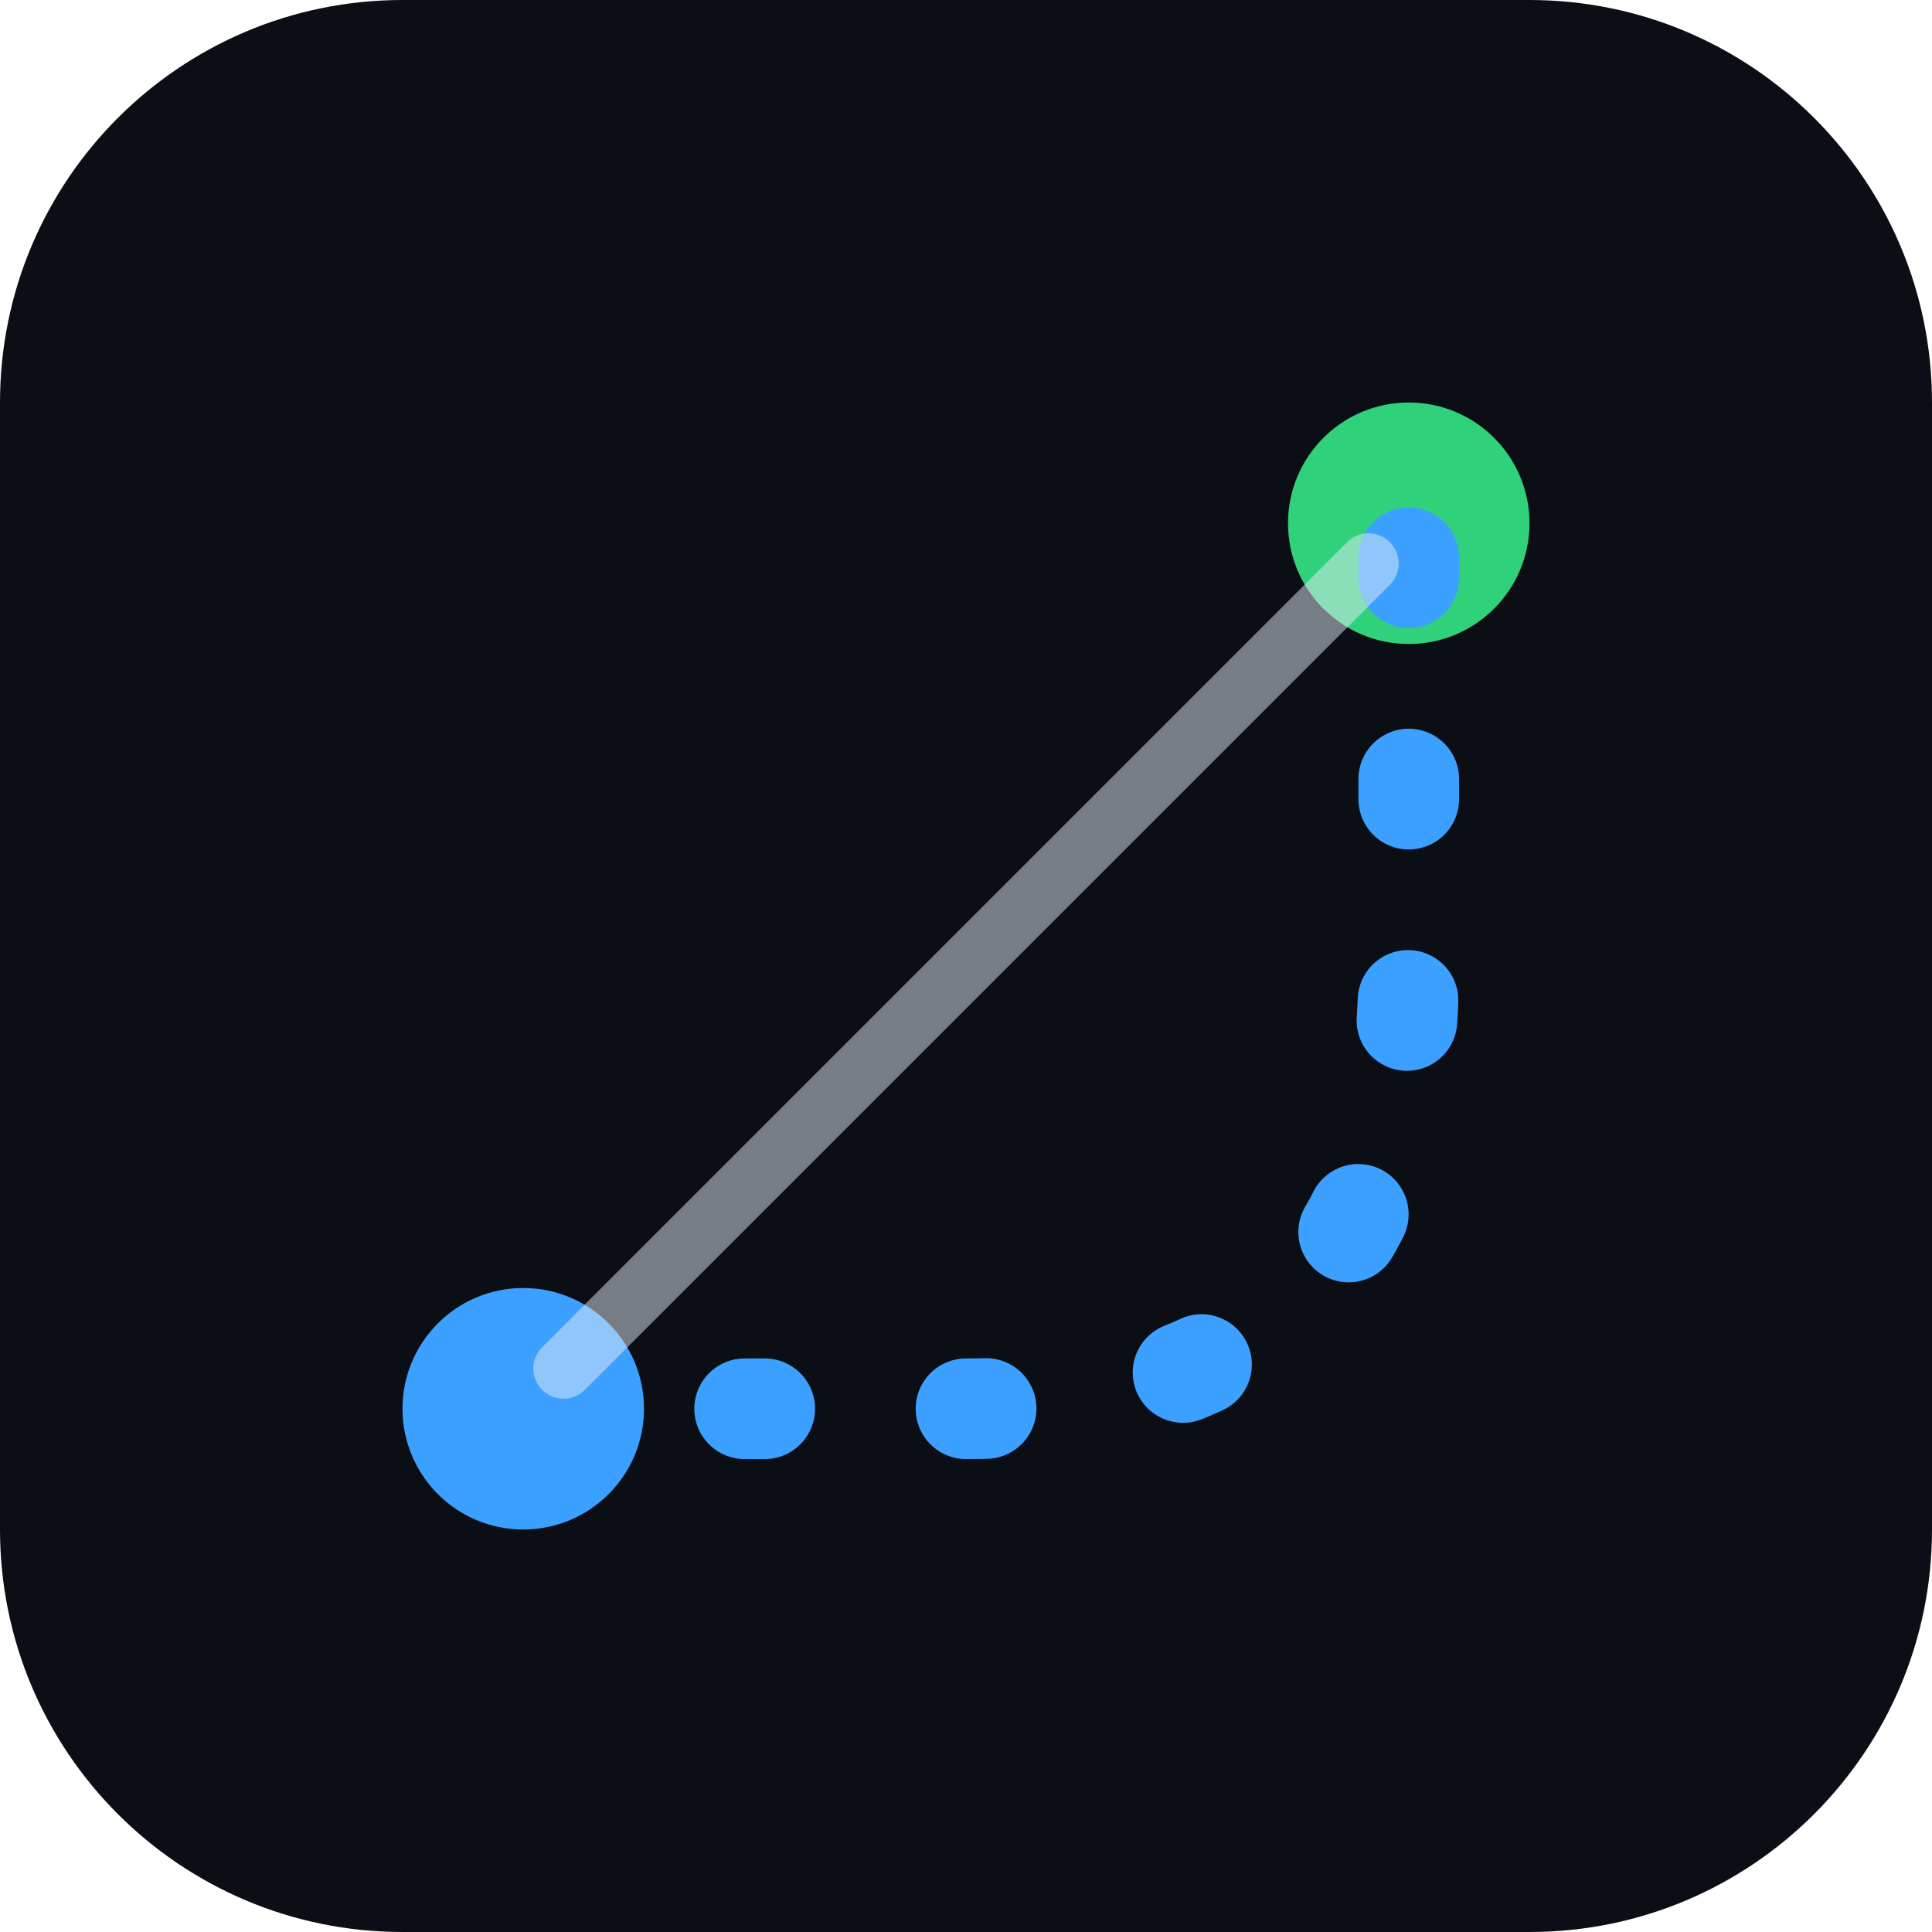
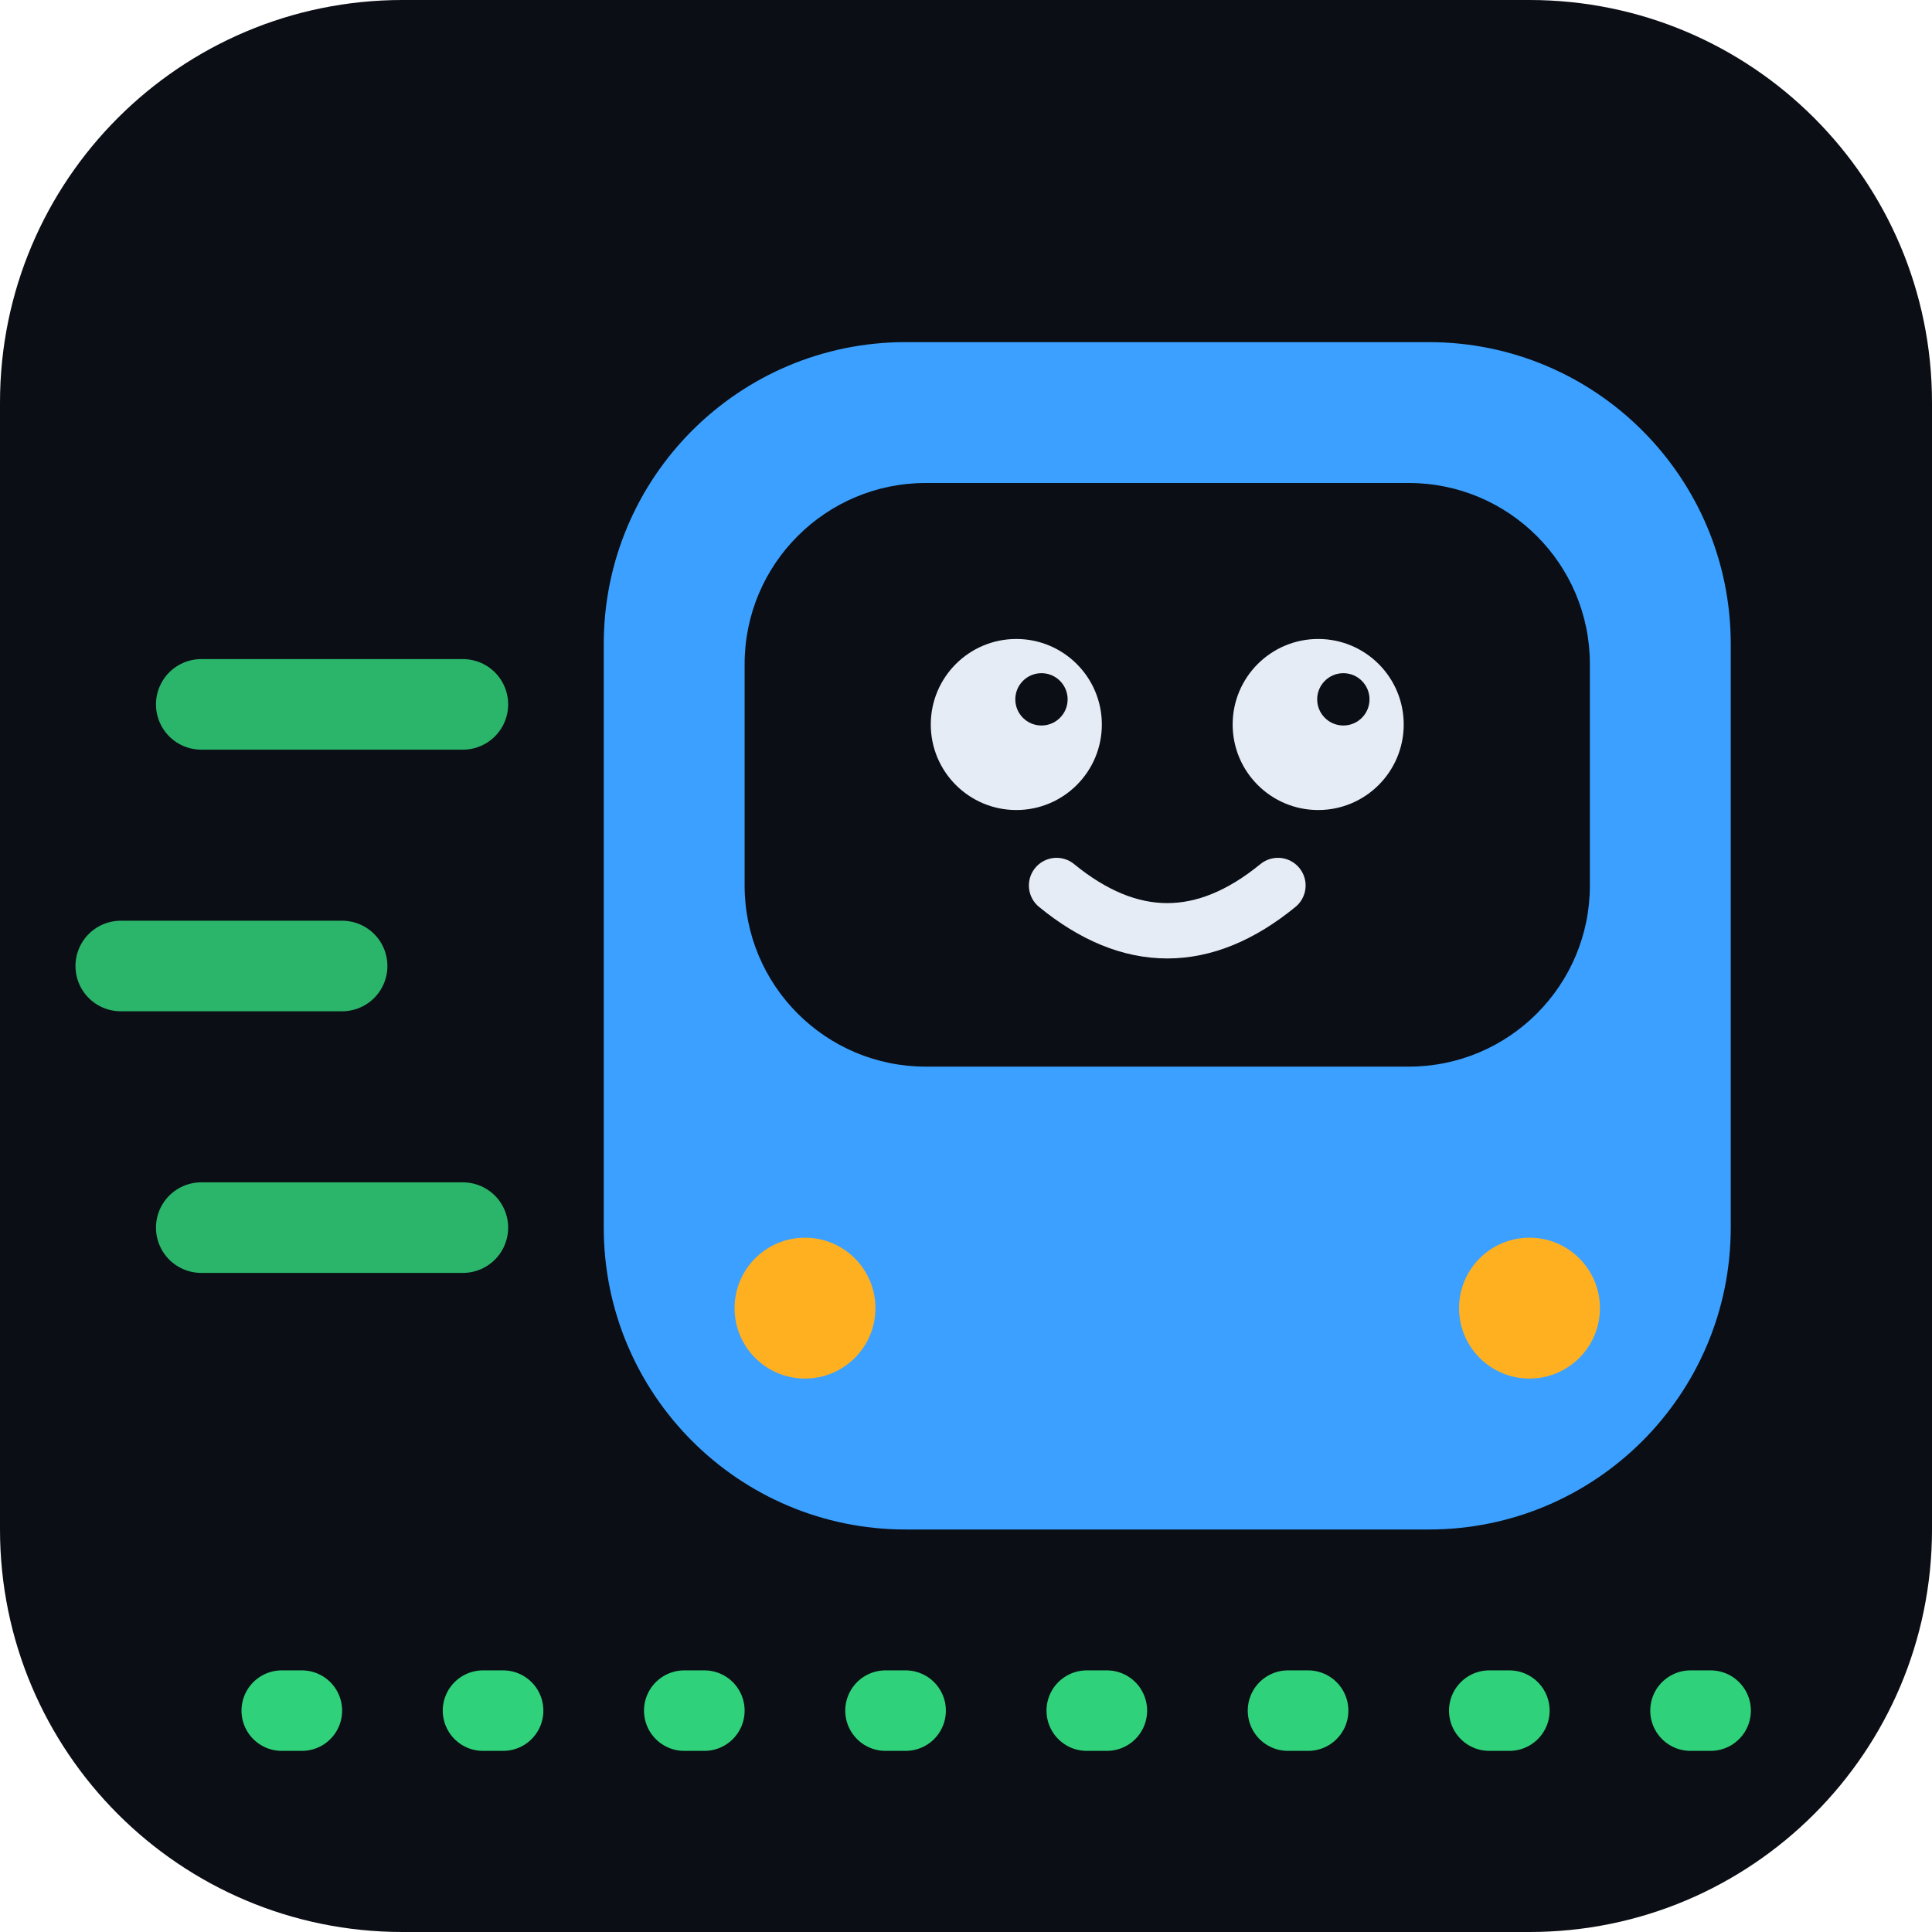
<svg xmlns="http://www.w3.org/2000/svg" viewBox="0 0 192 192">
  <rect width="192" height="192" rx="40" fill="#0b0e14" />
-   <circle cx="52" cy="140" r="12" fill="#3ba0ff" />
-   <circle cx="140" cy="52" r="12" fill="#2fd27a" />
-   <path d="M52 140 L96 140 Q140 140 140 96 L140 52" fill="none" stroke="#3ba0ff" stroke-width="10" stroke-linecap="round" stroke-dasharray="2 20" />
-   <path d="M96 96 l40 -40 M96 96 l-40 40" stroke="#e6ecf5" stroke-width="6" stroke-linecap="round" opacity=".5" />
+   <path d="M20 70 h26 M12 96 h22 M20 122 h26" stroke="#2fd27a" stroke-width="9" stroke-linecap="round" opacity=".85" />
+   <rect x="60" y="34" width="112" height="118" rx="30" fill="#3ba0ff" />
+   <rect x="74" y="48" width="84" height="58" rx="18" fill="#0b0e14" />
+   <circle cx="101" cy="72" r="8.5" fill="#e6ecf5" />
+   <circle cx="131" cy="72" r="8.5" fill="#e6ecf5" />
+   <circle cx="103.5" cy="69.5" r="2.6" fill="#0b0e14" />
+   <circle cx="133.5" cy="69.5" r="2.6" fill="#0b0e14" />
+   <path d="M105 88 Q116 97 127 88" fill="none" stroke="#e6ecf5" stroke-width="5.5" stroke-linecap="round" />
+   <circle cx="80" cy="130" r="7" fill="#ffb020" />
+   <circle cx="152" cy="130" r="7" fill="#ffb020" />
+   <path d="M28 170 H172" stroke="#2fd27a" stroke-width="8" stroke-linecap="round" stroke-dasharray="2 18" />
</svg>
